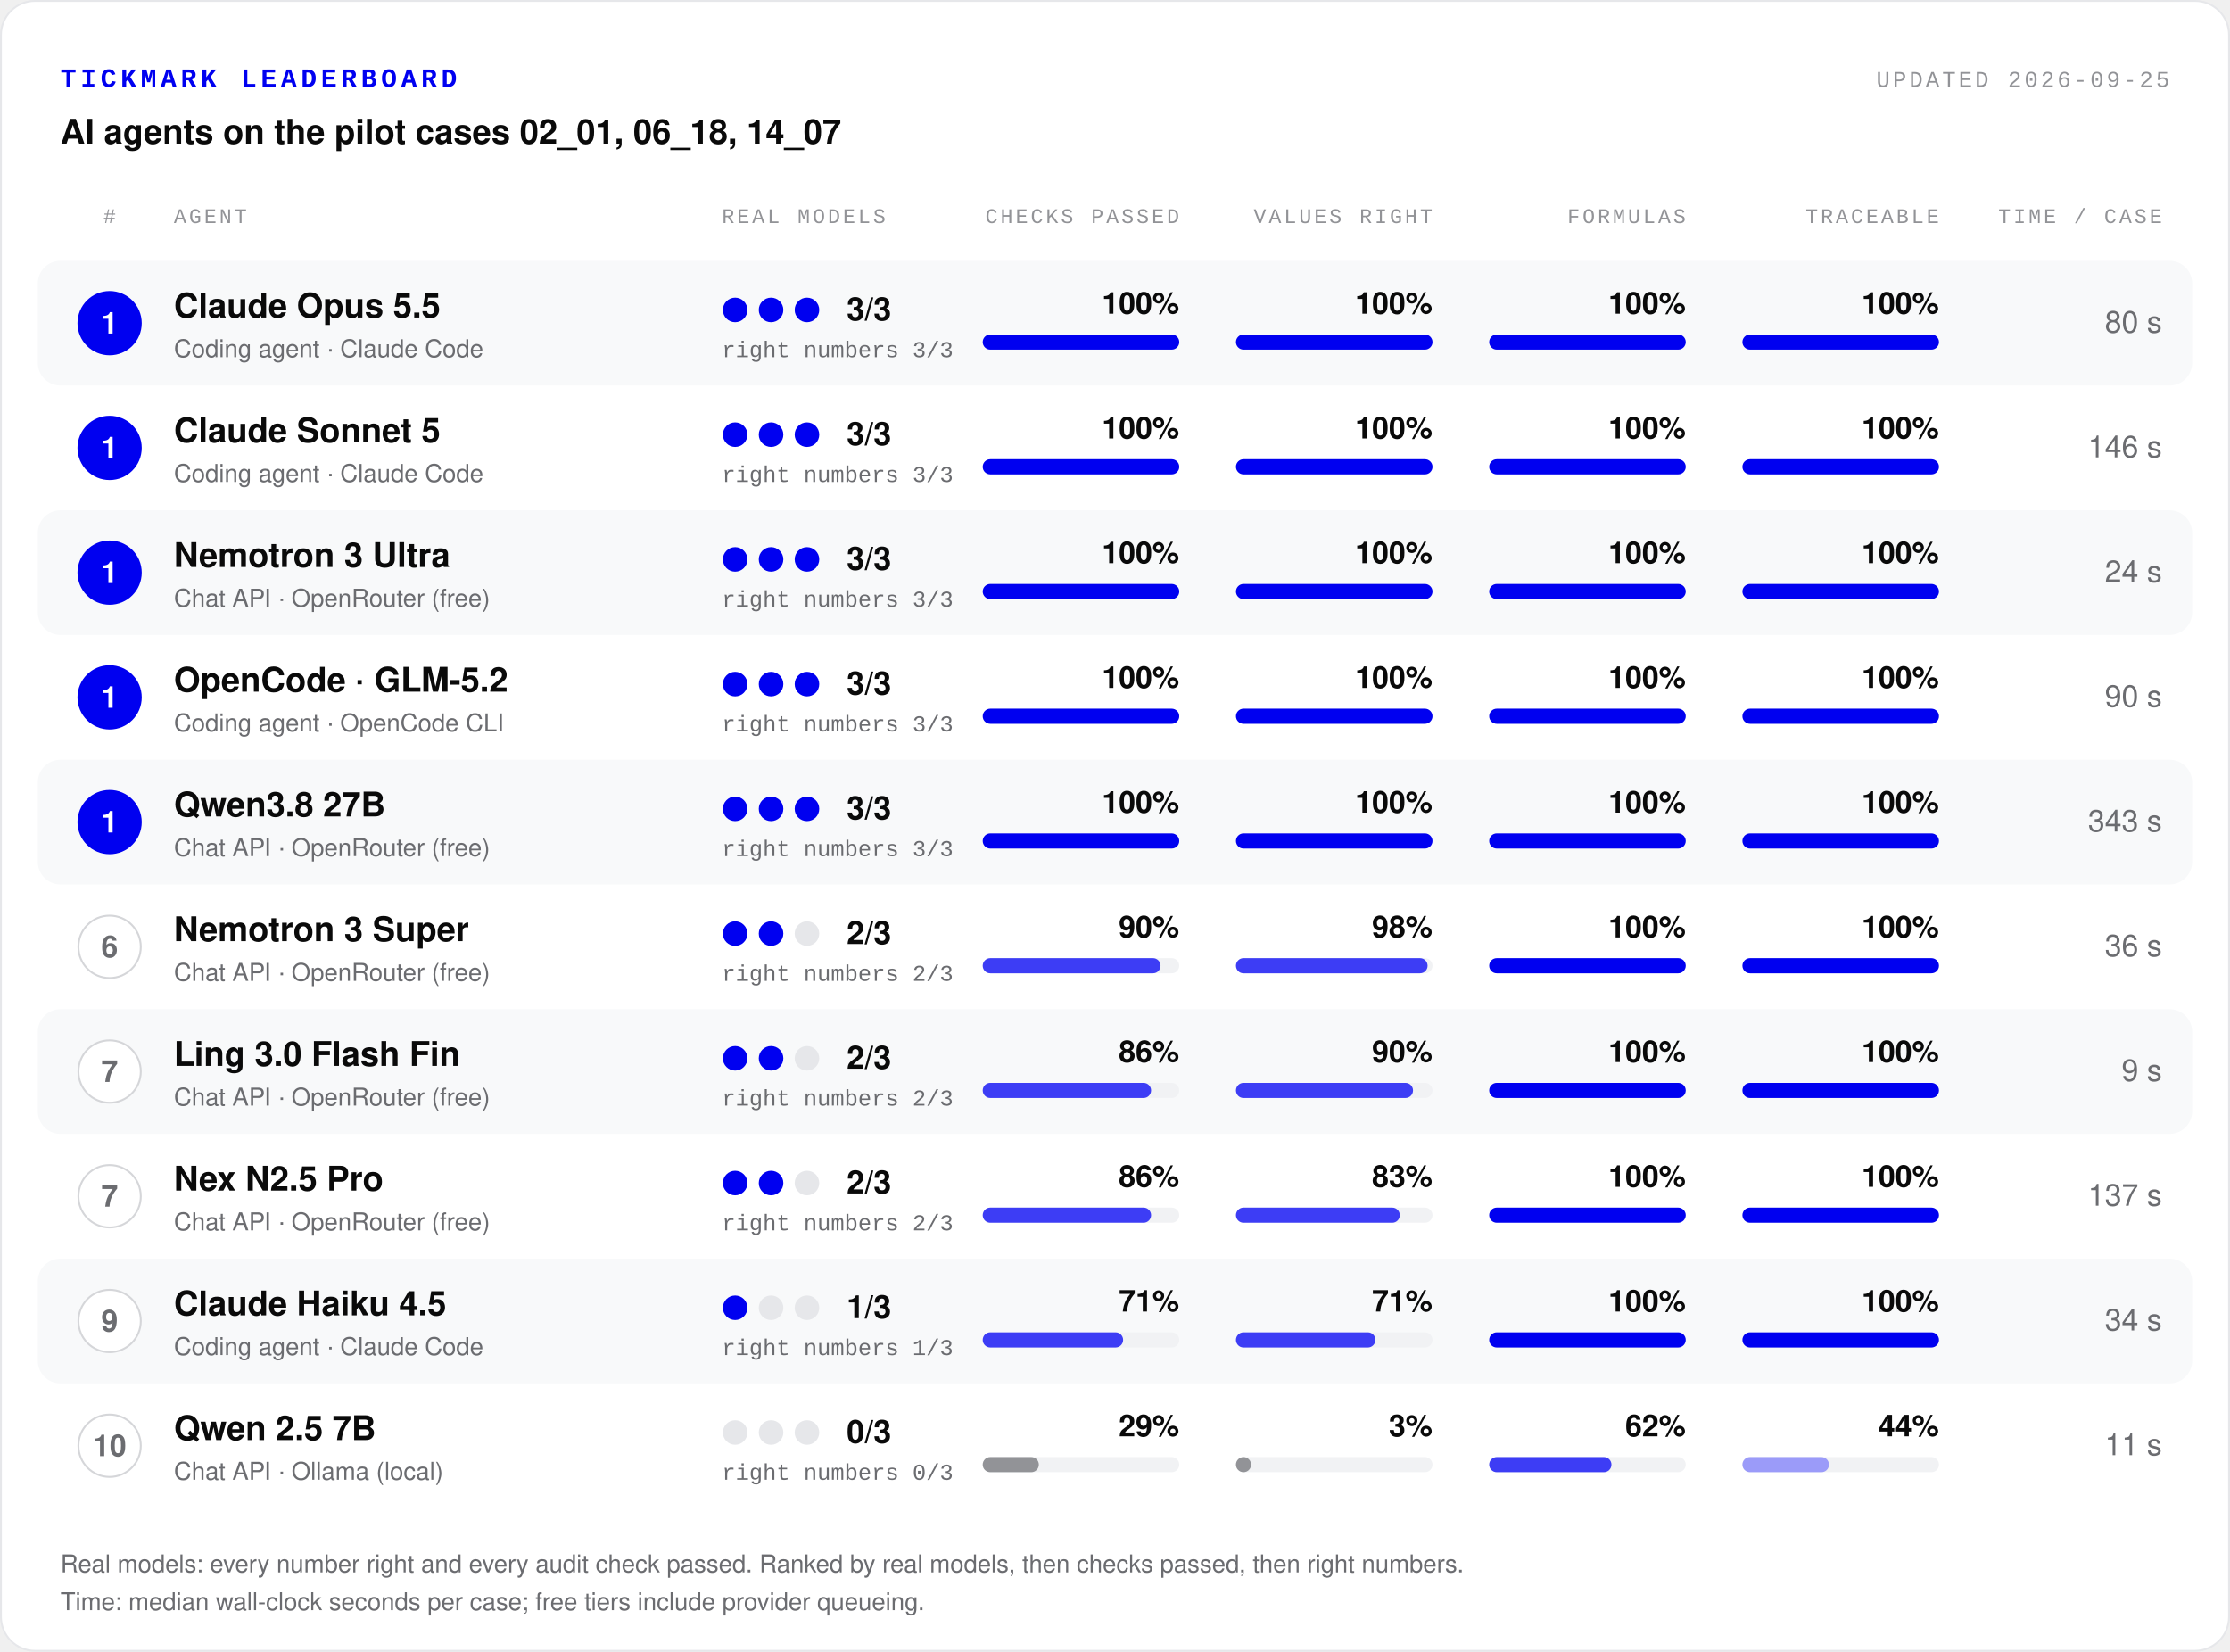
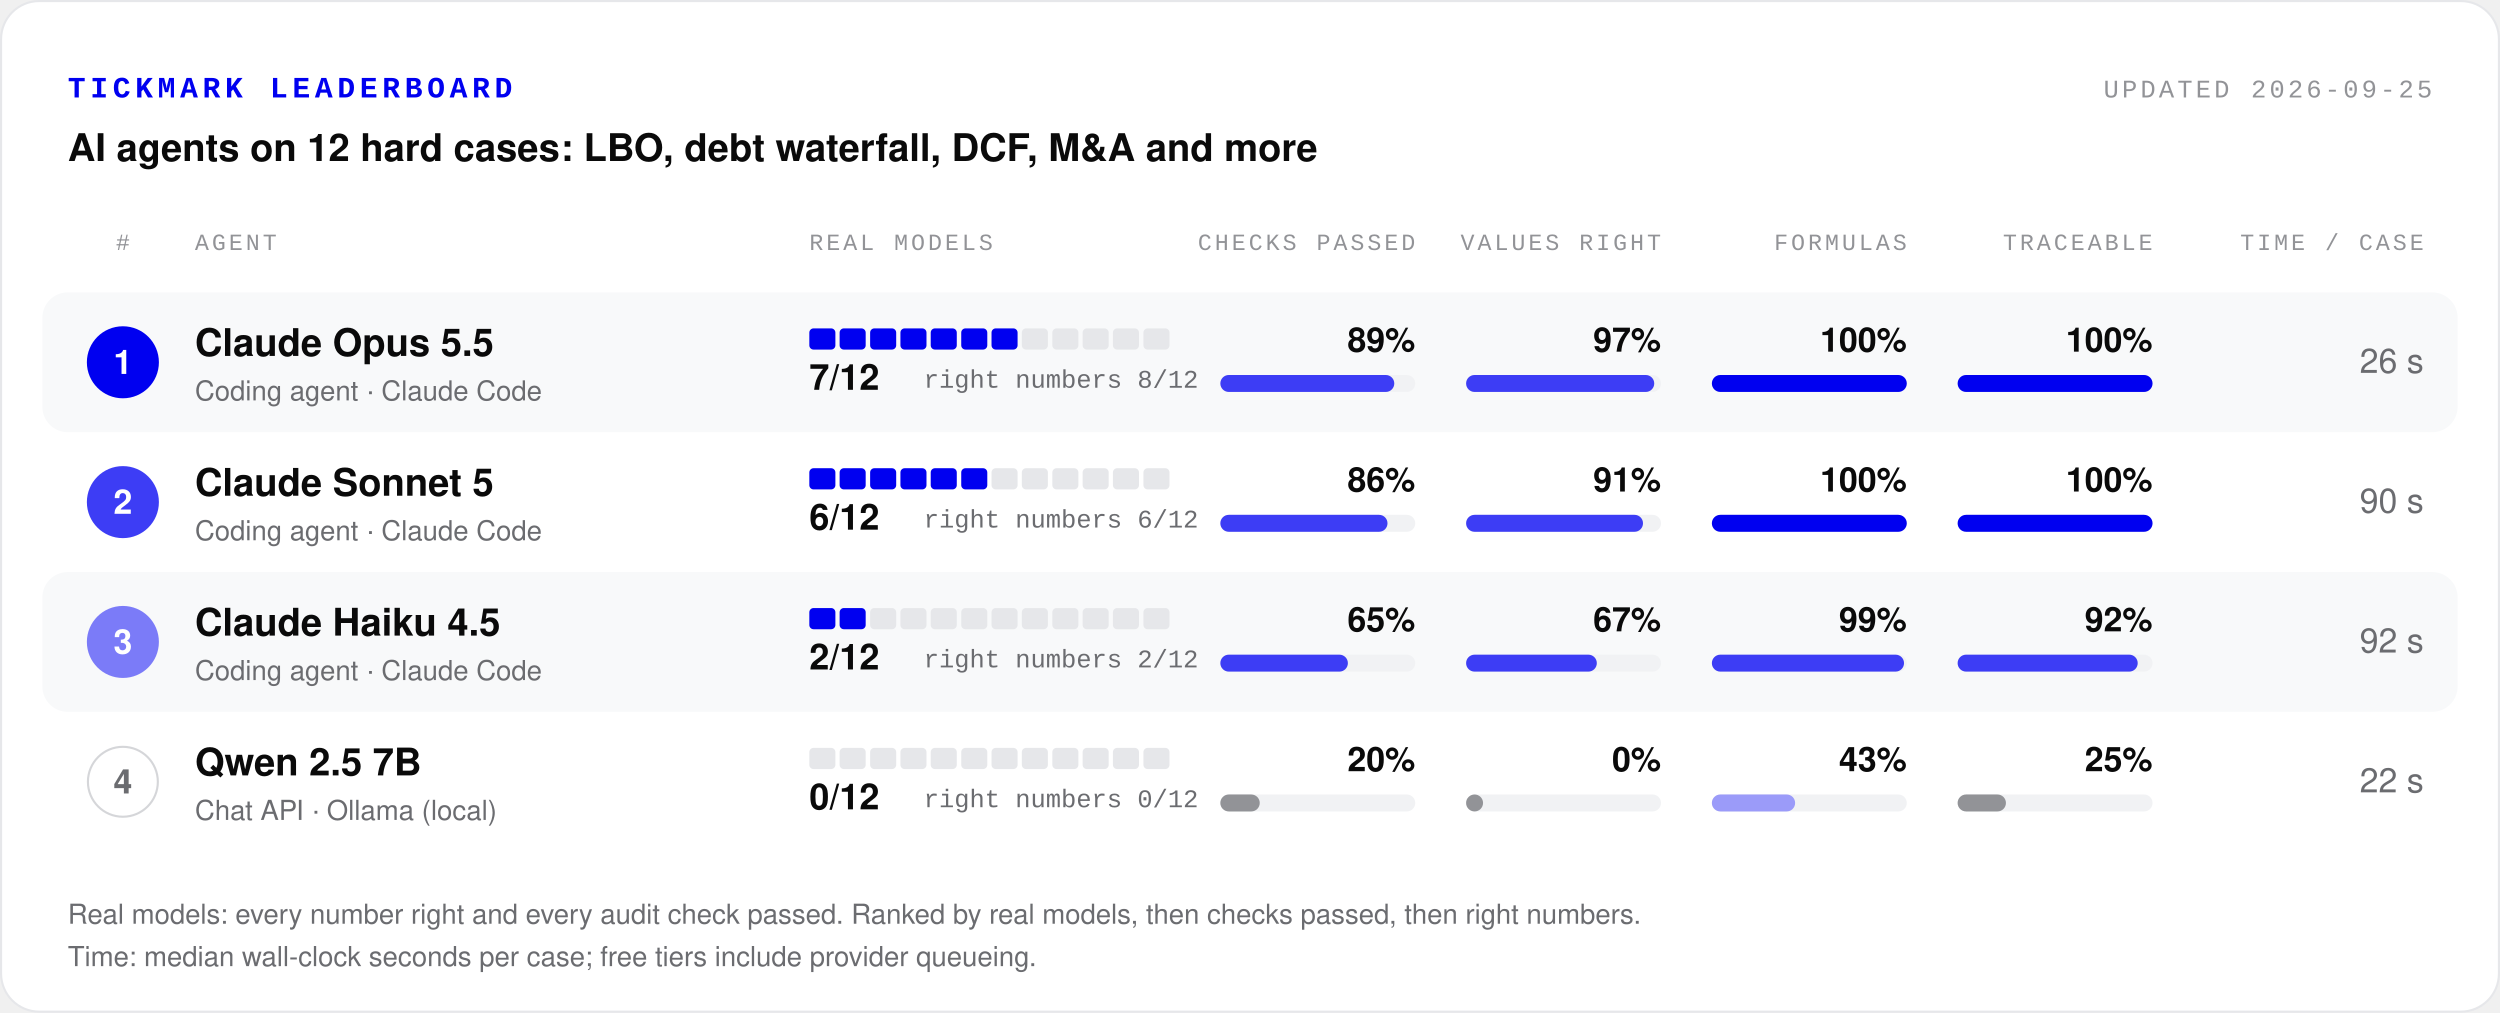
- <svg xmlns="http://www.w3.org/2000/svg" width="1180" height="874" viewBox="0 0 1180 874" role="img" aria-label="Tickmark agent leaderboard">
-   <rect x="0.5" y="0.5" width="1179" height="873" rx="18" fill="#FFFFFF" stroke="#E6E7EA" />
+ <svg xmlns="http://www.w3.org/2000/svg" width="1180" height="478" viewBox="0 0 1180 478" role="img" aria-label="Tickmark agent leaderboard">
+   <rect x="0.5" y="0.5" width="1179" height="477" rx="18" fill="#FFFFFF" stroke="#E6E7EA" />
  <text x="32.0" y="46.0" font-family="'IBM Plex Mono',SFMono-Regular,Consolas,'Courier New',monospace" font-size="14" font-weight="600" fill="#0000F0" text-anchor="start" letter-spacing="2.2">TICKMARK LEADERBOARD</text>
-   <text x="32.0" y="76.0" font-family="'DM Sans','IBM Plex Sans','Segoe UI',Helvetica,Arial,sans-serif" font-size="18" font-weight="600" fill="#0A0A0A" text-anchor="start">AI agents on the pilot cases 02_01, 06_18, 14_07</text>
+   <text x="32.0" y="76.0" font-family="'DM Sans','IBM Plex Sans','Segoe UI',Helvetica,Arial,sans-serif" font-size="18" font-weight="600" fill="#0A0A0A" text-anchor="start">AI agents on 12 hard cases: LBO, debt waterfall, DCF, M&amp;A and more</text>
  <text x="1148.0" y="46.0" font-family="'IBM Plex Mono',SFMono-Regular,Consolas,'Courier New',monospace" font-size="12" font-weight="400" fill="#929397" text-anchor="end" letter-spacing="1.5">UPDATED 2026-09-25</text>
  <text x="58.0" y="118.0" font-family="'IBM Plex Mono',SFMono-Regular,Consolas,'Courier New',monospace" font-size="11" font-weight="400" fill="#929397" text-anchor="middle" letter-spacing="1.4">#</text>
  <text x="92.0" y="118.0" font-family="'IBM Plex Mono',SFMono-Regular,Consolas,'Courier New',monospace" font-size="11" font-weight="400" fill="#929397" text-anchor="start" letter-spacing="1.4">AGENT</text>
  <text x="382.0" y="118.0" font-family="'IBM Plex Mono',SFMono-Regular,Consolas,'Courier New',monospace" font-size="11" font-weight="400" fill="#929397" text-anchor="start" letter-spacing="1.4">REAL MODELS</text>
-   <text x="624.0" y="118.0" font-family="'IBM Plex Mono',SFMono-Regular,Consolas,'Courier New',monospace" font-size="11" font-weight="400" fill="#929397" text-anchor="end" letter-spacing="1.4">CHECKS PASSED</text>
-   <text x="758.0" y="118.0" font-family="'IBM Plex Mono',SFMono-Regular,Consolas,'Courier New',monospace" font-size="11" font-weight="400" fill="#929397" text-anchor="end" letter-spacing="1.4">VALUES RIGHT</text>
-   <text x="892.0" y="118.0" font-family="'IBM Plex Mono',SFMono-Regular,Consolas,'Courier New',monospace" font-size="11" font-weight="400" fill="#929397" text-anchor="end" letter-spacing="1.4">FORMULAS</text>
-   <text x="1026.0" y="118.0" font-family="'IBM Plex Mono',SFMono-Regular,Consolas,'Courier New',monospace" font-size="11" font-weight="400" fill="#929397" text-anchor="end" letter-spacing="1.4">TRACEABLE</text>
+   <text x="668.0" y="118.0" font-family="'IBM Plex Mono',SFMono-Regular,Consolas,'Courier New',monospace" font-size="11" font-weight="400" fill="#929397" text-anchor="end" letter-spacing="1.4">CHECKS PASSED</text>
+   <text x="784.0" y="118.0" font-family="'IBM Plex Mono',SFMono-Regular,Consolas,'Courier New',monospace" font-size="11" font-weight="400" fill="#929397" text-anchor="end" letter-spacing="1.4">VALUES RIGHT</text>
+   <text x="900.0" y="118.0" font-family="'IBM Plex Mono',SFMono-Regular,Consolas,'Courier New',monospace" font-size="11" font-weight="400" fill="#929397" text-anchor="end" letter-spacing="1.4">FORMULAS</text>
+   <text x="1016.0" y="118.0" font-family="'IBM Plex Mono',SFMono-Regular,Consolas,'Courier New',monospace" font-size="11" font-weight="400" fill="#929397" text-anchor="end" letter-spacing="1.4">TRACEABLE</text>
  <text x="1144.0" y="118.0" font-family="'IBM Plex Mono',SFMono-Regular,Consolas,'Courier New',monospace" font-size="11" font-weight="400" fill="#929397" text-anchor="end" letter-spacing="1.4">TIME / CASE</text>
  <rect x="20" y="138" width="1140" height="66" rx="12" fill="#F8F9FA" />
  <circle cx="58" cy="171.0" r="17" fill="#0000F0" />
  <text x="58.0" y="176.5" font-family="'DM Sans','IBM Plex Sans','Segoe UI',Helvetica,Arial,sans-serif" font-size="16" font-weight="700" fill="#FFFFFF" text-anchor="middle">1</text>
  <text x="92.0" y="168.0" font-family="'DM Sans','IBM Plex Sans','Segoe UI',Helvetica,Arial,sans-serif" font-size="18" font-weight="600" fill="#0A0A0A" text-anchor="start">Claude Opus 5.5</text>
  <text x="92.0" y="189.0" font-family="'DM Sans','IBM Plex Sans','Segoe UI',Helvetica,Arial,sans-serif" font-size="13" font-weight="400" fill="#6B6C70" text-anchor="start">Coding agent · Claude Code</text>
-   <circle cx="389" cy="164.0" r="6.5" fill="#0000F0" />
-   <circle cx="408" cy="164.0" r="6.5" fill="#0000F0" />
-   <circle cx="427" cy="164.0" r="6.5" fill="#0000F0" />
-   <text x="448.0" y="169.5" font-family="'DM Sans','IBM Plex Sans','Segoe UI',Helvetica,Arial,sans-serif" font-size="17" font-weight="700" fill="#0A0A0A" text-anchor="start">3/3</text>
-   <text x="382.0" y="189.0" font-family="'IBM Plex Mono',SFMono-Regular,Consolas,'Courier New',monospace" font-size="12" font-weight="400" fill="#6B6C70" text-anchor="start">right numbers 3/3</text>
-   <text x="624.0" y="166.0" font-family="'DM Sans','IBM Plex Sans','Segoe UI',Helvetica,Arial,sans-serif" font-size="16" font-weight="600" fill="#0A0A0A" text-anchor="end">100%</text>
-   <rect x="520" y="177.0" width="104" height="8" rx="4" fill="#F1F2F4" />
-   <rect x="520" y="177.0" width="104.0" height="8" rx="4" fill="#0000F0" />
-   <text x="758.0" y="166.0" font-family="'DM Sans','IBM Plex Sans','Segoe UI',Helvetica,Arial,sans-serif" font-size="16" font-weight="600" fill="#0A0A0A" text-anchor="end">100%</text>
-   <rect x="654" y="177.0" width="104" height="8" rx="4" fill="#F1F2F4" />
-   <rect x="654" y="177.0" width="104.0" height="8" rx="4" fill="#0000F0" />
-   <text x="892.0" y="166.0" font-family="'DM Sans','IBM Plex Sans','Segoe UI',Helvetica,Arial,sans-serif" font-size="16" font-weight="600" fill="#0A0A0A" text-anchor="end">100%</text>
-   <rect x="788" y="177.0" width="104" height="8" rx="4" fill="#F1F2F4" />
-   <rect x="788" y="177.0" width="104.0" height="8" rx="4" fill="#0000F0" />
-   <text x="1026.0" y="166.0" font-family="'DM Sans','IBM Plex Sans','Segoe UI',Helvetica,Arial,sans-serif" font-size="16" font-weight="600" fill="#0A0A0A" text-anchor="end">100%</text>
-   <rect x="922" y="177.0" width="104" height="8" rx="4" fill="#F1F2F4" />
-   <rect x="922" y="177.0" width="104.0" height="8" rx="4" fill="#0000F0" />
-   <text x="1144.0" y="176.0" font-family="'DM Sans','IBM Plex Sans','Segoe UI',Helvetica,Arial,sans-serif" font-size="16" font-weight="400" fill="#6B6C70" text-anchor="end">80 s</text>
-   <circle cx="58" cy="237.0" r="17" fill="#0000F0" />
-   <text x="58.0" y="242.5" font-family="'DM Sans','IBM Plex Sans','Segoe UI',Helvetica,Arial,sans-serif" font-size="16" font-weight="700" fill="#FFFFFF" text-anchor="middle">1</text>
+   <rect x="382.0" y="155.0" width="12.3" height="10" rx="2" fill="#0000F0" />
+   <rect x="396.3" y="155.0" width="12.3" height="10" rx="2" fill="#0000F0" />
+   <rect x="410.7" y="155.0" width="12.3" height="10" rx="2" fill="#0000F0" />
+   <rect x="425.0" y="155.0" width="12.3" height="10" rx="2" fill="#0000F0" />
+   <rect x="439.3" y="155.0" width="12.3" height="10" rx="2" fill="#0000F0" />
+   <rect x="453.7" y="155.0" width="12.3" height="10" rx="2" fill="#0000F0" />
+   <rect x="468.0" y="155.0" width="12.3" height="10" rx="2" fill="#0000F0" />
+   <rect x="482.3" y="155.0" width="12.3" height="10" rx="2" fill="#E6E7EA" />
+   <rect x="496.7" y="155.0" width="12.3" height="10" rx="2" fill="#E6E7EA" />
+   <rect x="511.0" y="155.0" width="12.3" height="10" rx="2" fill="#E6E7EA" />
+   <rect x="525.3" y="155.0" width="12.3" height="10" rx="2" fill="#E6E7EA" />
+   <rect x="539.7" y="155.0" width="12.3" height="10" rx="2" fill="#E6E7EA" />
+   <text x="382.0" y="184.0" font-family="'DM Sans','IBM Plex Sans','Segoe UI',Helvetica,Arial,sans-serif" font-size="17" font-weight="700" fill="#0A0A0A" text-anchor="start">7/12</text>
+   <text x="436.0" y="183.0" font-family="'IBM Plex Mono',SFMono-Regular,Consolas,'Courier New',monospace" font-size="12" font-weight="400" fill="#6B6C70" text-anchor="start">right numbers 8/12</text>
+   <text x="668.0" y="166.0" font-family="'DM Sans','IBM Plex Sans','Segoe UI',Helvetica,Arial,sans-serif" font-size="16" font-weight="600" fill="#0A0A0A" text-anchor="end">89%</text>
+   <rect x="576" y="177.0" width="92" height="8" rx="4" fill="#F1F2F4" />
+   <rect x="576" y="177.0" width="82.1" height="8" rx="4" fill="#3D3DF5" />
+   <text x="784.0" y="166.0" font-family="'DM Sans','IBM Plex Sans','Segoe UI',Helvetica,Arial,sans-serif" font-size="16" font-weight="600" fill="#0A0A0A" text-anchor="end">97%</text>
+   <rect x="692" y="177.0" width="92" height="8" rx="4" fill="#F1F2F4" />
+   <rect x="692" y="177.0" width="88.8" height="8" rx="4" fill="#3D3DF5" />
+   <text x="900.0" y="166.0" font-family="'DM Sans','IBM Plex Sans','Segoe UI',Helvetica,Arial,sans-serif" font-size="16" font-weight="600" fill="#0A0A0A" text-anchor="end">100%</text>
+   <rect x="808" y="177.0" width="92" height="8" rx="4" fill="#F1F2F4" />
+   <rect x="808" y="177.0" width="92.0" height="8" rx="4" fill="#0000F0" />
+   <text x="1016.0" y="166.0" font-family="'DM Sans','IBM Plex Sans','Segoe UI',Helvetica,Arial,sans-serif" font-size="16" font-weight="600" fill="#0A0A0A" text-anchor="end">100%</text>
+   <rect x="924" y="177.0" width="92" height="8" rx="4" fill="#F1F2F4" />
+   <rect x="924" y="177.0" width="92.0" height="8" rx="4" fill="#0000F0" />
+   <text x="1144.0" y="176.0" font-family="'DM Sans','IBM Plex Sans','Segoe UI',Helvetica,Arial,sans-serif" font-size="16" font-weight="400" fill="#6B6C70" text-anchor="end">26 s</text>
+   <circle cx="58" cy="237.0" r="17" fill="#3D3DF5" />
+   <text x="58.0" y="242.5" font-family="'DM Sans','IBM Plex Sans','Segoe UI',Helvetica,Arial,sans-serif" font-size="16" font-weight="700" fill="#FFFFFF" text-anchor="middle">2</text>
  <text x="92.0" y="234.0" font-family="'DM Sans','IBM Plex Sans','Segoe UI',Helvetica,Arial,sans-serif" font-size="18" font-weight="600" fill="#0A0A0A" text-anchor="start">Claude Sonnet 5</text>
  <text x="92.0" y="255.0" font-family="'DM Sans','IBM Plex Sans','Segoe UI',Helvetica,Arial,sans-serif" font-size="13" font-weight="400" fill="#6B6C70" text-anchor="start">Coding agent · Claude Code</text>
-   <circle cx="389" cy="230.0" r="6.5" fill="#0000F0" />
-   <circle cx="408" cy="230.0" r="6.5" fill="#0000F0" />
-   <circle cx="427" cy="230.0" r="6.5" fill="#0000F0" />
-   <text x="448.0" y="235.5" font-family="'DM Sans','IBM Plex Sans','Segoe UI',Helvetica,Arial,sans-serif" font-size="17" font-weight="700" fill="#0A0A0A" text-anchor="start">3/3</text>
-   <text x="382.0" y="255.0" font-family="'IBM Plex Mono',SFMono-Regular,Consolas,'Courier New',monospace" font-size="12" font-weight="400" fill="#6B6C70" text-anchor="start">right numbers 3/3</text>
-   <text x="624.0" y="232.0" font-family="'DM Sans','IBM Plex Sans','Segoe UI',Helvetica,Arial,sans-serif" font-size="16" font-weight="600" fill="#0A0A0A" text-anchor="end">100%</text>
-   <rect x="520" y="243.0" width="104" height="8" rx="4" fill="#F1F2F4" />
-   <rect x="520" y="243.0" width="104.0" height="8" rx="4" fill="#0000F0" />
-   <text x="758.0" y="232.0" font-family="'DM Sans','IBM Plex Sans','Segoe UI',Helvetica,Arial,sans-serif" font-size="16" font-weight="600" fill="#0A0A0A" text-anchor="end">100%</text>
-   <rect x="654" y="243.0" width="104" height="8" rx="4" fill="#F1F2F4" />
-   <rect x="654" y="243.0" width="104.0" height="8" rx="4" fill="#0000F0" />
-   <text x="892.0" y="232.0" font-family="'DM Sans','IBM Plex Sans','Segoe UI',Helvetica,Arial,sans-serif" font-size="16" font-weight="600" fill="#0A0A0A" text-anchor="end">100%</text>
-   <rect x="788" y="243.0" width="104" height="8" rx="4" fill="#F1F2F4" />
-   <rect x="788" y="243.0" width="104.0" height="8" rx="4" fill="#0000F0" />
-   <text x="1026.0" y="232.0" font-family="'DM Sans','IBM Plex Sans','Segoe UI',Helvetica,Arial,sans-serif" font-size="16" font-weight="600" fill="#0A0A0A" text-anchor="end">100%</text>
-   <rect x="922" y="243.0" width="104" height="8" rx="4" fill="#F1F2F4" />
-   <rect x="922" y="243.0" width="104.0" height="8" rx="4" fill="#0000F0" />
-   <text x="1144.0" y="242.0" font-family="'DM Sans','IBM Plex Sans','Segoe UI',Helvetica,Arial,sans-serif" font-size="16" font-weight="400" fill="#6B6C70" text-anchor="end">146 s</text>
+   <rect x="382.0" y="221.0" width="12.3" height="10" rx="2" fill="#0000F0" />
+   <rect x="396.3" y="221.0" width="12.3" height="10" rx="2" fill="#0000F0" />
+   <rect x="410.7" y="221.0" width="12.3" height="10" rx="2" fill="#0000F0" />
+   <rect x="425.0" y="221.0" width="12.3" height="10" rx="2" fill="#0000F0" />
+   <rect x="439.3" y="221.0" width="12.3" height="10" rx="2" fill="#0000F0" />
+   <rect x="453.7" y="221.0" width="12.3" height="10" rx="2" fill="#0000F0" />
+   <rect x="468.0" y="221.0" width="12.3" height="10" rx="2" fill="#E6E7EA" />
+   <rect x="482.3" y="221.0" width="12.3" height="10" rx="2" fill="#E6E7EA" />
+   <rect x="496.7" y="221.0" width="12.3" height="10" rx="2" fill="#E6E7EA" />
+   <rect x="511.0" y="221.0" width="12.3" height="10" rx="2" fill="#E6E7EA" />
+   <rect x="525.3" y="221.0" width="12.3" height="10" rx="2" fill="#E6E7EA" />
+   <rect x="539.7" y="221.0" width="12.3" height="10" rx="2" fill="#E6E7EA" />
+   <text x="382.0" y="250.0" font-family="'DM Sans','IBM Plex Sans','Segoe UI',Helvetica,Arial,sans-serif" font-size="17" font-weight="700" fill="#0A0A0A" text-anchor="start">6/12</text>
+   <text x="436.0" y="249.0" font-family="'IBM Plex Mono',SFMono-Regular,Consolas,'Courier New',monospace" font-size="12" font-weight="400" fill="#6B6C70" text-anchor="start">right numbers 6/12</text>
+   <text x="668.0" y="232.0" font-family="'DM Sans','IBM Plex Sans','Segoe UI',Helvetica,Arial,sans-serif" font-size="16" font-weight="600" fill="#0A0A0A" text-anchor="end">86%</text>
+   <rect x="576" y="243.0" width="92" height="8" rx="4" fill="#F1F2F4" />
+   <rect x="576" y="243.0" width="78.9" height="8" rx="4" fill="#3D3DF5" />
+   <text x="784.0" y="232.0" font-family="'DM Sans','IBM Plex Sans','Segoe UI',Helvetica,Arial,sans-serif" font-size="16" font-weight="600" fill="#0A0A0A" text-anchor="end">91%</text>
+   <rect x="692" y="243.0" width="92" height="8" rx="4" fill="#F1F2F4" />
+   <rect x="692" y="243.0" width="83.5" height="8" rx="4" fill="#3D3DF5" />
+   <text x="900.0" y="232.0" font-family="'DM Sans','IBM Plex Sans','Segoe UI',Helvetica,Arial,sans-serif" font-size="16" font-weight="600" fill="#0A0A0A" text-anchor="end">100%</text>
+   <rect x="808" y="243.0" width="92" height="8" rx="4" fill="#F1F2F4" />
+   <rect x="808" y="243.0" width="92.0" height="8" rx="4" fill="#0000F0" />
+   <text x="1016.0" y="232.0" font-family="'DM Sans','IBM Plex Sans','Segoe UI',Helvetica,Arial,sans-serif" font-size="16" font-weight="600" fill="#0A0A0A" text-anchor="end">100%</text>
+   <rect x="924" y="243.0" width="92" height="8" rx="4" fill="#F1F2F4" />
+   <rect x="924" y="243.0" width="92.0" height="8" rx="4" fill="#0000F0" />
+   <text x="1144.0" y="242.0" font-family="'DM Sans','IBM Plex Sans','Segoe UI',Helvetica,Arial,sans-serif" font-size="16" font-weight="400" fill="#6B6C70" text-anchor="end">90 s</text>
  <rect x="20" y="270" width="1140" height="66" rx="12" fill="#F8F9FA" />
-   <circle cx="58" cy="303.0" r="17" fill="#0000F0" />
-   <text x="58.0" y="308.5" font-family="'DM Sans','IBM Plex Sans','Segoe UI',Helvetica,Arial,sans-serif" font-size="16" font-weight="700" fill="#FFFFFF" text-anchor="middle">1</text>
-   <text x="92.0" y="300.0" font-family="'DM Sans','IBM Plex Sans','Segoe UI',Helvetica,Arial,sans-serif" font-size="18" font-weight="600" fill="#0A0A0A" text-anchor="start">Nemotron 3 Ultra</text>
-   <text x="92.0" y="321.0" font-family="'DM Sans','IBM Plex Sans','Segoe UI',Helvetica,Arial,sans-serif" font-size="13" font-weight="400" fill="#6B6C70" text-anchor="start">Chat API · OpenRouter (free)</text>
-   <circle cx="389" cy="296.0" r="6.5" fill="#0000F0" />
-   <circle cx="408" cy="296.0" r="6.5" fill="#0000F0" />
-   <circle cx="427" cy="296.0" r="6.5" fill="#0000F0" />
-   <text x="448.0" y="301.5" font-family="'DM Sans','IBM Plex Sans','Segoe UI',Helvetica,Arial,sans-serif" font-size="17" font-weight="700" fill="#0A0A0A" text-anchor="start">3/3</text>
-   <text x="382.0" y="321.0" font-family="'IBM Plex Mono',SFMono-Regular,Consolas,'Courier New',monospace" font-size="12" font-weight="400" fill="#6B6C70" text-anchor="start">right numbers 3/3</text>
-   <text x="624.0" y="298.0" font-family="'DM Sans','IBM Plex Sans','Segoe UI',Helvetica,Arial,sans-serif" font-size="16" font-weight="600" fill="#0A0A0A" text-anchor="end">100%</text>
-   <rect x="520" y="309.0" width="104" height="8" rx="4" fill="#F1F2F4" />
-   <rect x="520" y="309.0" width="104.0" height="8" rx="4" fill="#0000F0" />
-   <text x="758.0" y="298.0" font-family="'DM Sans','IBM Plex Sans','Segoe UI',Helvetica,Arial,sans-serif" font-size="16" font-weight="600" fill="#0A0A0A" text-anchor="end">100%</text>
-   <rect x="654" y="309.0" width="104" height="8" rx="4" fill="#F1F2F4" />
-   <rect x="654" y="309.0" width="104.0" height="8" rx="4" fill="#0000F0" />
-   <text x="892.0" y="298.0" font-family="'DM Sans','IBM Plex Sans','Segoe UI',Helvetica,Arial,sans-serif" font-size="16" font-weight="600" fill="#0A0A0A" text-anchor="end">100%</text>
-   <rect x="788" y="309.0" width="104" height="8" rx="4" fill="#F1F2F4" />
-   <rect x="788" y="309.0" width="104.0" height="8" rx="4" fill="#0000F0" />
-   <text x="1026.0" y="298.0" font-family="'DM Sans','IBM Plex Sans','Segoe UI',Helvetica,Arial,sans-serif" font-size="16" font-weight="600" fill="#0A0A0A" text-anchor="end">100%</text>
-   <rect x="922" y="309.0" width="104" height="8" rx="4" fill="#F1F2F4" />
-   <rect x="922" y="309.0" width="104.0" height="8" rx="4" fill="#0000F0" />
-   <text x="1144.0" y="308.0" font-family="'DM Sans','IBM Plex Sans','Segoe UI',Helvetica,Arial,sans-serif" font-size="16" font-weight="400" fill="#6B6C70" text-anchor="end">24 s</text>
-   <circle cx="58" cy="369.0" r="17" fill="#0000F0" />
-   <text x="58.0" y="374.5" font-family="'DM Sans','IBM Plex Sans','Segoe UI',Helvetica,Arial,sans-serif" font-size="16" font-weight="700" fill="#FFFFFF" text-anchor="middle">1</text>
-   <text x="92.0" y="366.0" font-family="'DM Sans','IBM Plex Sans','Segoe UI',Helvetica,Arial,sans-serif" font-size="18" font-weight="600" fill="#0A0A0A" text-anchor="start">OpenCode · GLM-5.2</text>
-   <text x="92.0" y="387.0" font-family="'DM Sans','IBM Plex Sans','Segoe UI',Helvetica,Arial,sans-serif" font-size="13" font-weight="400" fill="#6B6C70" text-anchor="start">Coding agent · OpenCode CLI</text>
-   <circle cx="389" cy="362.0" r="6.5" fill="#0000F0" />
-   <circle cx="408" cy="362.0" r="6.5" fill="#0000F0" />
-   <circle cx="427" cy="362.0" r="6.5" fill="#0000F0" />
-   <text x="448.0" y="367.5" font-family="'DM Sans','IBM Plex Sans','Segoe UI',Helvetica,Arial,sans-serif" font-size="17" font-weight="700" fill="#0A0A0A" text-anchor="start">3/3</text>
-   <text x="382.0" y="387.0" font-family="'IBM Plex Mono',SFMono-Regular,Consolas,'Courier New',monospace" font-size="12" font-weight="400" fill="#6B6C70" text-anchor="start">right numbers 3/3</text>
-   <text x="624.0" y="364.0" font-family="'DM Sans','IBM Plex Sans','Segoe UI',Helvetica,Arial,sans-serif" font-size="16" font-weight="600" fill="#0A0A0A" text-anchor="end">100%</text>
-   <rect x="520" y="375.0" width="104" height="8" rx="4" fill="#F1F2F4" />
-   <rect x="520" y="375.0" width="104.0" height="8" rx="4" fill="#0000F0" />
-   <text x="758.0" y="364.0" font-family="'DM Sans','IBM Plex Sans','Segoe UI',Helvetica,Arial,sans-serif" font-size="16" font-weight="600" fill="#0A0A0A" text-anchor="end">100%</text>
-   <rect x="654" y="375.0" width="104" height="8" rx="4" fill="#F1F2F4" />
-   <rect x="654" y="375.0" width="104.0" height="8" rx="4" fill="#0000F0" />
-   <text x="892.0" y="364.0" font-family="'DM Sans','IBM Plex Sans','Segoe UI',Helvetica,Arial,sans-serif" font-size="16" font-weight="600" fill="#0A0A0A" text-anchor="end">100%</text>
-   <rect x="788" y="375.0" width="104" height="8" rx="4" fill="#F1F2F4" />
-   <rect x="788" y="375.0" width="104.0" height="8" rx="4" fill="#0000F0" />
-   <text x="1026.0" y="364.0" font-family="'DM Sans','IBM Plex Sans','Segoe UI',Helvetica,Arial,sans-serif" font-size="16" font-weight="600" fill="#0A0A0A" text-anchor="end">100%</text>
-   <rect x="922" y="375.0" width="104" height="8" rx="4" fill="#F1F2F4" />
-   <rect x="922" y="375.0" width="104.0" height="8" rx="4" fill="#0000F0" />
-   <text x="1144.0" y="374.0" font-family="'DM Sans','IBM Plex Sans','Segoe UI',Helvetica,Arial,sans-serif" font-size="16" font-weight="400" fill="#6B6C70" text-anchor="end">90 s</text>
-   <rect x="20" y="402" width="1140" height="66" rx="12" fill="#F8F9FA" />
-   <circle cx="58" cy="435.0" r="17" fill="#0000F0" />
-   <text x="58.0" y="440.5" font-family="'DM Sans','IBM Plex Sans','Segoe UI',Helvetica,Arial,sans-serif" font-size="16" font-weight="700" fill="#FFFFFF" text-anchor="middle">1</text>
-   <text x="92.0" y="432.0" font-family="'DM Sans','IBM Plex Sans','Segoe UI',Helvetica,Arial,sans-serif" font-size="18" font-weight="600" fill="#0A0A0A" text-anchor="start">Qwen3.8 27B</text>
-   <text x="92.0" y="453.0" font-family="'DM Sans','IBM Plex Sans','Segoe UI',Helvetica,Arial,sans-serif" font-size="13" font-weight="400" fill="#6B6C70" text-anchor="start">Chat API · OpenRouter (free)</text>
-   <circle cx="389" cy="428.0" r="6.5" fill="#0000F0" />
-   <circle cx="408" cy="428.0" r="6.5" fill="#0000F0" />
-   <circle cx="427" cy="428.0" r="6.5" fill="#0000F0" />
-   <text x="448.0" y="433.5" font-family="'DM Sans','IBM Plex Sans','Segoe UI',Helvetica,Arial,sans-serif" font-size="17" font-weight="700" fill="#0A0A0A" text-anchor="start">3/3</text>
-   <text x="382.0" y="453.0" font-family="'IBM Plex Mono',SFMono-Regular,Consolas,'Courier New',monospace" font-size="12" font-weight="400" fill="#6B6C70" text-anchor="start">right numbers 3/3</text>
-   <text x="624.0" y="430.0" font-family="'DM Sans','IBM Plex Sans','Segoe UI',Helvetica,Arial,sans-serif" font-size="16" font-weight="600" fill="#0A0A0A" text-anchor="end">100%</text>
-   <rect x="520" y="441.0" width="104" height="8" rx="4" fill="#F1F2F4" />
-   <rect x="520" y="441.0" width="104.0" height="8" rx="4" fill="#0000F0" />
-   <text x="758.0" y="430.0" font-family="'DM Sans','IBM Plex Sans','Segoe UI',Helvetica,Arial,sans-serif" font-size="16" font-weight="600" fill="#0A0A0A" text-anchor="end">100%</text>
-   <rect x="654" y="441.0" width="104" height="8" rx="4" fill="#F1F2F4" />
-   <rect x="654" y="441.0" width="104.0" height="8" rx="4" fill="#0000F0" />
-   <text x="892.0" y="430.0" font-family="'DM Sans','IBM Plex Sans','Segoe UI',Helvetica,Arial,sans-serif" font-size="16" font-weight="600" fill="#0A0A0A" text-anchor="end">100%</text>
-   <rect x="788" y="441.0" width="104" height="8" rx="4" fill="#F1F2F4" />
-   <rect x="788" y="441.0" width="104.0" height="8" rx="4" fill="#0000F0" />
-   <text x="1026.0" y="430.0" font-family="'DM Sans','IBM Plex Sans','Segoe UI',Helvetica,Arial,sans-serif" font-size="16" font-weight="600" fill="#0A0A0A" text-anchor="end">100%</text>
-   <rect x="922" y="441.0" width="104" height="8" rx="4" fill="#F1F2F4" />
-   <rect x="922" y="441.0" width="104.0" height="8" rx="4" fill="#0000F0" />
-   <text x="1144.0" y="440.0" font-family="'DM Sans','IBM Plex Sans','Segoe UI',Helvetica,Arial,sans-serif" font-size="16" font-weight="400" fill="#6B6C70" text-anchor="end">343 s</text>
-   <circle cx="58" cy="501.0" r="16.5" fill="#FFFFFF" stroke="#D5D6D9" />
-   <text x="58.0" y="506.5" font-family="'DM Sans','IBM Plex Sans','Segoe UI',Helvetica,Arial,sans-serif" font-size="16" font-weight="600" fill="#6B6C70" text-anchor="middle">6</text>
-   <text x="92.0" y="498.0" font-family="'DM Sans','IBM Plex Sans','Segoe UI',Helvetica,Arial,sans-serif" font-size="18" font-weight="600" fill="#0A0A0A" text-anchor="start">Nemotron 3 Super</text>
-   <text x="92.0" y="519.0" font-family="'DM Sans','IBM Plex Sans','Segoe UI',Helvetica,Arial,sans-serif" font-size="13" font-weight="400" fill="#6B6C70" text-anchor="start">Chat API · OpenRouter (free)</text>
-   <circle cx="389" cy="494.0" r="6.5" fill="#0000F0" />
-   <circle cx="408" cy="494.0" r="6.5" fill="#0000F0" />
-   <circle cx="427" cy="494.0" r="6.5" fill="#E6E7EA" />
-   <text x="448.0" y="499.5" font-family="'DM Sans','IBM Plex Sans','Segoe UI',Helvetica,Arial,sans-serif" font-size="17" font-weight="700" fill="#0A0A0A" text-anchor="start">2/3</text>
-   <text x="382.0" y="519.0" font-family="'IBM Plex Mono',SFMono-Regular,Consolas,'Courier New',monospace" font-size="12" font-weight="400" fill="#6B6C70" text-anchor="start">right numbers 2/3</text>
-   <text x="624.0" y="496.0" font-family="'DM Sans','IBM Plex Sans','Segoe UI',Helvetica,Arial,sans-serif" font-size="16" font-weight="600" fill="#0A0A0A" text-anchor="end">90%</text>
-   <rect x="520" y="507.0" width="104" height="8" rx="4" fill="#F1F2F4" />
-   <rect x="520" y="507.0" width="94.1" height="8" rx="4" fill="#3D3DF5" />
-   <text x="758.0" y="496.0" font-family="'DM Sans','IBM Plex Sans','Segoe UI',Helvetica,Arial,sans-serif" font-size="16" font-weight="600" fill="#0A0A0A" text-anchor="end">98%</text>
-   <rect x="654" y="507.0" width="104" height="8" rx="4" fill="#F1F2F4" />
-   <rect x="654" y="507.0" width="101.4" height="8" rx="4" fill="#3D3DF5" />
-   <text x="892.0" y="496.0" font-family="'DM Sans','IBM Plex Sans','Segoe UI',Helvetica,Arial,sans-serif" font-size="16" font-weight="600" fill="#0A0A0A" text-anchor="end">100%</text>
-   <rect x="788" y="507.0" width="104" height="8" rx="4" fill="#F1F2F4" />
-   <rect x="788" y="507.0" width="104.0" height="8" rx="4" fill="#0000F0" />
-   <text x="1026.0" y="496.0" font-family="'DM Sans','IBM Plex Sans','Segoe UI',Helvetica,Arial,sans-serif" font-size="16" font-weight="600" fill="#0A0A0A" text-anchor="end">100%</text>
-   <rect x="922" y="507.0" width="104" height="8" rx="4" fill="#F1F2F4" />
-   <rect x="922" y="507.0" width="104.0" height="8" rx="4" fill="#0000F0" />
-   <text x="1144.0" y="506.0" font-family="'DM Sans','IBM Plex Sans','Segoe UI',Helvetica,Arial,sans-serif" font-size="16" font-weight="400" fill="#6B6C70" text-anchor="end">36 s</text>
-   <rect x="20" y="534" width="1140" height="66" rx="12" fill="#F8F9FA" />
-   <circle cx="58" cy="567.0" r="16.5" fill="#FFFFFF" stroke="#D5D6D9" />
-   <text x="58.0" y="572.5" font-family="'DM Sans','IBM Plex Sans','Segoe UI',Helvetica,Arial,sans-serif" font-size="16" font-weight="600" fill="#6B6C70" text-anchor="middle">7</text>
-   <text x="92.0" y="564.0" font-family="'DM Sans','IBM Plex Sans','Segoe UI',Helvetica,Arial,sans-serif" font-size="18" font-weight="600" fill="#0A0A0A" text-anchor="start">Ling 3.0 Flash Fin</text>
-   <text x="92.0" y="585.0" font-family="'DM Sans','IBM Plex Sans','Segoe UI',Helvetica,Arial,sans-serif" font-size="13" font-weight="400" fill="#6B6C70" text-anchor="start">Chat API · OpenRouter (free)</text>
-   <circle cx="389" cy="560.0" r="6.5" fill="#0000F0" />
-   <circle cx="408" cy="560.0" r="6.5" fill="#0000F0" />
-   <circle cx="427" cy="560.0" r="6.5" fill="#E6E7EA" />
-   <text x="448.0" y="565.5" font-family="'DM Sans','IBM Plex Sans','Segoe UI',Helvetica,Arial,sans-serif" font-size="17" font-weight="700" fill="#0A0A0A" text-anchor="start">2/3</text>
-   <text x="382.0" y="585.0" font-family="'IBM Plex Mono',SFMono-Regular,Consolas,'Courier New',monospace" font-size="12" font-weight="400" fill="#6B6C70" text-anchor="start">right numbers 2/3</text>
-   <text x="624.0" y="562.0" font-family="'DM Sans','IBM Plex Sans','Segoe UI',Helvetica,Arial,sans-serif" font-size="16" font-weight="600" fill="#0A0A0A" text-anchor="end">86%</text>
-   <rect x="520" y="573.0" width="104" height="8" rx="4" fill="#F1F2F4" />
-   <rect x="520" y="573.0" width="89.1" height="8" rx="4" fill="#3D3DF5" />
-   <text x="758.0" y="562.0" font-family="'DM Sans','IBM Plex Sans','Segoe UI',Helvetica,Arial,sans-serif" font-size="16" font-weight="600" fill="#0A0A0A" text-anchor="end">90%</text>
-   <rect x="654" y="573.0" width="104" height="8" rx="4" fill="#F1F2F4" />
-   <rect x="654" y="573.0" width="93.7" height="8" rx="4" fill="#3D3DF5" />
-   <text x="892.0" y="562.0" font-family="'DM Sans','IBM Plex Sans','Segoe UI',Helvetica,Arial,sans-serif" font-size="16" font-weight="600" fill="#0A0A0A" text-anchor="end">100%</text>
-   <rect x="788" y="573.0" width="104" height="8" rx="4" fill="#F1F2F4" />
-   <rect x="788" y="573.0" width="104.0" height="8" rx="4" fill="#0000F0" />
-   <text x="1026.0" y="562.0" font-family="'DM Sans','IBM Plex Sans','Segoe UI',Helvetica,Arial,sans-serif" font-size="16" font-weight="600" fill="#0A0A0A" text-anchor="end">100%</text>
-   <rect x="922" y="573.0" width="104" height="8" rx="4" fill="#F1F2F4" />
-   <rect x="922" y="573.0" width="104.0" height="8" rx="4" fill="#0000F0" />
-   <text x="1144.0" y="572.0" font-family="'DM Sans','IBM Plex Sans','Segoe UI',Helvetica,Arial,sans-serif" font-size="16" font-weight="400" fill="#6B6C70" text-anchor="end">9 s</text>
-   <circle cx="58" cy="633.0" r="16.5" fill="#FFFFFF" stroke="#D5D6D9" />
-   <text x="58.0" y="638.5" font-family="'DM Sans','IBM Plex Sans','Segoe UI',Helvetica,Arial,sans-serif" font-size="16" font-weight="600" fill="#6B6C70" text-anchor="middle">7</text>
-   <text x="92.0" y="630.0" font-family="'DM Sans','IBM Plex Sans','Segoe UI',Helvetica,Arial,sans-serif" font-size="18" font-weight="600" fill="#0A0A0A" text-anchor="start">Nex N2.5 Pro</text>
-   <text x="92.0" y="651.0" font-family="'DM Sans','IBM Plex Sans','Segoe UI',Helvetica,Arial,sans-serif" font-size="13" font-weight="400" fill="#6B6C70" text-anchor="start">Chat API · OpenRouter (free)</text>
-   <circle cx="389" cy="626.0" r="6.5" fill="#0000F0" />
-   <circle cx="408" cy="626.0" r="6.5" fill="#0000F0" />
-   <circle cx="427" cy="626.0" r="6.5" fill="#E6E7EA" />
-   <text x="448.0" y="631.5" font-family="'DM Sans','IBM Plex Sans','Segoe UI',Helvetica,Arial,sans-serif" font-size="17" font-weight="700" fill="#0A0A0A" text-anchor="start">2/3</text>
-   <text x="382.0" y="651.0" font-family="'IBM Plex Mono',SFMono-Regular,Consolas,'Courier New',monospace" font-size="12" font-weight="400" fill="#6B6C70" text-anchor="start">right numbers 2/3</text>
-   <text x="624.0" y="628.0" font-family="'DM Sans','IBM Plex Sans','Segoe UI',Helvetica,Arial,sans-serif" font-size="16" font-weight="600" fill="#0A0A0A" text-anchor="end">86%</text>
-   <rect x="520" y="639.0" width="104" height="8" rx="4" fill="#F1F2F4" />
-   <rect x="520" y="639.0" width="89.1" height="8" rx="4" fill="#3D3DF5" />
-   <text x="758.0" y="628.0" font-family="'DM Sans','IBM Plex Sans','Segoe UI',Helvetica,Arial,sans-serif" font-size="16" font-weight="600" fill="#0A0A0A" text-anchor="end">83%</text>
-   <rect x="654" y="639.0" width="104" height="8" rx="4" fill="#F1F2F4" />
-   <rect x="654" y="639.0" width="86.7" height="8" rx="4" fill="#3D3DF5" />
-   <text x="892.0" y="628.0" font-family="'DM Sans','IBM Plex Sans','Segoe UI',Helvetica,Arial,sans-serif" font-size="16" font-weight="600" fill="#0A0A0A" text-anchor="end">100%</text>
-   <rect x="788" y="639.0" width="104" height="8" rx="4" fill="#F1F2F4" />
-   <rect x="788" y="639.0" width="104.0" height="8" rx="4" fill="#0000F0" />
-   <text x="1026.0" y="628.0" font-family="'DM Sans','IBM Plex Sans','Segoe UI',Helvetica,Arial,sans-serif" font-size="16" font-weight="600" fill="#0A0A0A" text-anchor="end">100%</text>
-   <rect x="922" y="639.0" width="104" height="8" rx="4" fill="#F1F2F4" />
-   <rect x="922" y="639.0" width="104.0" height="8" rx="4" fill="#0000F0" />
-   <text x="1144.0" y="638.0" font-family="'DM Sans','IBM Plex Sans','Segoe UI',Helvetica,Arial,sans-serif" font-size="16" font-weight="400" fill="#6B6C70" text-anchor="end">137 s</text>
-   <rect x="20" y="666" width="1140" height="66" rx="12" fill="#F8F9FA" />
-   <circle cx="58" cy="699.0" r="16.5" fill="#FFFFFF" stroke="#D5D6D9" />
-   <text x="58.0" y="704.5" font-family="'DM Sans','IBM Plex Sans','Segoe UI',Helvetica,Arial,sans-serif" font-size="16" font-weight="600" fill="#6B6C70" text-anchor="middle">9</text>
-   <text x="92.0" y="696.0" font-family="'DM Sans','IBM Plex Sans','Segoe UI',Helvetica,Arial,sans-serif" font-size="18" font-weight="600" fill="#0A0A0A" text-anchor="start">Claude Haiku 4.5</text>
-   <text x="92.0" y="717.0" font-family="'DM Sans','IBM Plex Sans','Segoe UI',Helvetica,Arial,sans-serif" font-size="13" font-weight="400" fill="#6B6C70" text-anchor="start">Coding agent · Claude Code</text>
-   <circle cx="389" cy="692.0" r="6.5" fill="#0000F0" />
-   <circle cx="408" cy="692.0" r="6.5" fill="#E6E7EA" />
-   <circle cx="427" cy="692.0" r="6.5" fill="#E6E7EA" />
-   <text x="448.0" y="697.5" font-family="'DM Sans','IBM Plex Sans','Segoe UI',Helvetica,Arial,sans-serif" font-size="17" font-weight="700" fill="#0A0A0A" text-anchor="start">1/3</text>
-   <text x="382.0" y="717.0" font-family="'IBM Plex Mono',SFMono-Regular,Consolas,'Courier New',monospace" font-size="12" font-weight="400" fill="#6B6C70" text-anchor="start">right numbers 1/3</text>
-   <text x="624.0" y="694.0" font-family="'DM Sans','IBM Plex Sans','Segoe UI',Helvetica,Arial,sans-serif" font-size="16" font-weight="600" fill="#0A0A0A" text-anchor="end">71%</text>
-   <rect x="520" y="705.0" width="104" height="8" rx="4" fill="#F1F2F4" />
-   <rect x="520" y="705.0" width="74.3" height="8" rx="4" fill="#3D3DF5" />
-   <text x="758.0" y="694.0" font-family="'DM Sans','IBM Plex Sans','Segoe UI',Helvetica,Arial,sans-serif" font-size="16" font-weight="600" fill="#0A0A0A" text-anchor="end">71%</text>
-   <rect x="654" y="705.0" width="104" height="8" rx="4" fill="#F1F2F4" />
-   <rect x="654" y="705.0" width="73.8" height="8" rx="4" fill="#3D3DF5" />
-   <text x="892.0" y="694.0" font-family="'DM Sans','IBM Plex Sans','Segoe UI',Helvetica,Arial,sans-serif" font-size="16" font-weight="600" fill="#0A0A0A" text-anchor="end">100%</text>
-   <rect x="788" y="705.0" width="104" height="8" rx="4" fill="#F1F2F4" />
-   <rect x="788" y="705.0" width="104.0" height="8" rx="4" fill="#0000F0" />
-   <text x="1026.0" y="694.0" font-family="'DM Sans','IBM Plex Sans','Segoe UI',Helvetica,Arial,sans-serif" font-size="16" font-weight="600" fill="#0A0A0A" text-anchor="end">100%</text>
-   <rect x="922" y="705.0" width="104" height="8" rx="4" fill="#F1F2F4" />
-   <rect x="922" y="705.0" width="104.0" height="8" rx="4" fill="#0000F0" />
-   <text x="1144.0" y="704.0" font-family="'DM Sans','IBM Plex Sans','Segoe UI',Helvetica,Arial,sans-serif" font-size="16" font-weight="400" fill="#6B6C70" text-anchor="end">34 s</text>
-   <circle cx="58" cy="765.0" r="16.5" fill="#FFFFFF" stroke="#D5D6D9" />
-   <text x="58.0" y="770.5" font-family="'DM Sans','IBM Plex Sans','Segoe UI',Helvetica,Arial,sans-serif" font-size="16" font-weight="600" fill="#6B6C70" text-anchor="middle">10</text>
-   <text x="92.0" y="762.0" font-family="'DM Sans','IBM Plex Sans','Segoe UI',Helvetica,Arial,sans-serif" font-size="18" font-weight="600" fill="#0A0A0A" text-anchor="start">Qwen 2.5 7B</text>
-   <text x="92.0" y="783.0" font-family="'DM Sans','IBM Plex Sans','Segoe UI',Helvetica,Arial,sans-serif" font-size="13" font-weight="400" fill="#6B6C70" text-anchor="start">Chat API · Ollama (local)</text>
-   <circle cx="389" cy="758.0" r="6.5" fill="#E6E7EA" />
-   <circle cx="408" cy="758.0" r="6.5" fill="#E6E7EA" />
-   <circle cx="427" cy="758.0" r="6.5" fill="#E6E7EA" />
-   <text x="448.0" y="763.5" font-family="'DM Sans','IBM Plex Sans','Segoe UI',Helvetica,Arial,sans-serif" font-size="17" font-weight="700" fill="#0A0A0A" text-anchor="start">0/3</text>
-   <text x="382.0" y="783.0" font-family="'IBM Plex Mono',SFMono-Regular,Consolas,'Courier New',monospace" font-size="12" font-weight="400" fill="#6B6C70" text-anchor="start">right numbers 0/3</text>
-   <text x="624.0" y="760.0" font-family="'DM Sans','IBM Plex Sans','Segoe UI',Helvetica,Arial,sans-serif" font-size="16" font-weight="600" fill="#0A0A0A" text-anchor="end">29%</text>
-   <rect x="520" y="771.0" width="104" height="8" rx="4" fill="#F1F2F4" />
-   <rect x="520" y="771.0" width="29.7" height="8" rx="4" fill="#929397" />
-   <text x="758.0" y="760.0" font-family="'DM Sans','IBM Plex Sans','Segoe UI',Helvetica,Arial,sans-serif" font-size="16" font-weight="600" fill="#0A0A0A" text-anchor="end">3%</text>
-   <rect x="654" y="771.0" width="104" height="8" rx="4" fill="#F1F2F4" />
-   <rect x="654" y="771.0" width="8.0" height="8" rx="4" fill="#929397" />
-   <text x="892.0" y="760.0" font-family="'DM Sans','IBM Plex Sans','Segoe UI',Helvetica,Arial,sans-serif" font-size="16" font-weight="600" fill="#0A0A0A" text-anchor="end">62%</text>
-   <rect x="788" y="771.0" width="104" height="8" rx="4" fill="#F1F2F4" />
-   <rect x="788" y="771.0" width="64.7" height="8" rx="4" fill="#3D3DF5" />
-   <text x="1026.0" y="760.0" font-family="'DM Sans','IBM Plex Sans','Segoe UI',Helvetica,Arial,sans-serif" font-size="16" font-weight="600" fill="#0A0A0A" text-anchor="end">44%</text>
-   <rect x="922" y="771.0" width="104" height="8" rx="4" fill="#F1F2F4" />
-   <rect x="922" y="771.0" width="45.8" height="8" rx="4" fill="#9B9BF9" />
-   <text x="1144.0" y="770.0" font-family="'DM Sans','IBM Plex Sans','Segoe UI',Helvetica,Arial,sans-serif" font-size="16" font-weight="400" fill="#6B6C70" text-anchor="end">11 s</text>
-   <text x="32.0" y="832.0" font-family="'DM Sans','IBM Plex Sans','Segoe UI',Helvetica,Arial,sans-serif" font-size="13" font-weight="400" fill="#6B6C70" text-anchor="start">Real models: every number right and every audit check passed. Ranked by real models, then checks passed, then right numbers.</text>
-   <text x="32.0" y="852.0" font-family="'DM Sans','IBM Plex Sans','Segoe UI',Helvetica,Arial,sans-serif" font-size="13" font-weight="400" fill="#6B6C70" text-anchor="start">Time: median wall-clock seconds per case; free tiers include provider queueing.</text>
+   <circle cx="58" cy="303.0" r="17" fill="#7B7BF8" />
+   <text x="58.0" y="308.5" font-family="'DM Sans','IBM Plex Sans','Segoe UI',Helvetica,Arial,sans-serif" font-size="16" font-weight="700" fill="#FFFFFF" text-anchor="middle">3</text>
+   <text x="92.0" y="300.0" font-family="'DM Sans','IBM Plex Sans','Segoe UI',Helvetica,Arial,sans-serif" font-size="18" font-weight="600" fill="#0A0A0A" text-anchor="start">Claude Haiku 4.5</text>
+   <text x="92.0" y="321.0" font-family="'DM Sans','IBM Plex Sans','Segoe UI',Helvetica,Arial,sans-serif" font-size="13" font-weight="400" fill="#6B6C70" text-anchor="start">Coding agent · Claude Code</text>
+   <rect x="382.0" y="287.0" width="12.3" height="10" rx="2" fill="#0000F0" />
+   <rect x="396.3" y="287.0" width="12.3" height="10" rx="2" fill="#0000F0" />
+   <rect x="410.7" y="287.0" width="12.3" height="10" rx="2" fill="#E6E7EA" />
+   <rect x="425.0" y="287.0" width="12.3" height="10" rx="2" fill="#E6E7EA" />
+   <rect x="439.3" y="287.0" width="12.3" height="10" rx="2" fill="#E6E7EA" />
+   <rect x="453.7" y="287.0" width="12.3" height="10" rx="2" fill="#E6E7EA" />
+   <rect x="468.0" y="287.0" width="12.3" height="10" rx="2" fill="#E6E7EA" />
+   <rect x="482.3" y="287.0" width="12.3" height="10" rx="2" fill="#E6E7EA" />
+   <rect x="496.7" y="287.0" width="12.3" height="10" rx="2" fill="#E6E7EA" />
+   <rect x="511.0" y="287.0" width="12.3" height="10" rx="2" fill="#E6E7EA" />
+   <rect x="525.3" y="287.0" width="12.3" height="10" rx="2" fill="#E6E7EA" />
+   <rect x="539.7" y="287.0" width="12.3" height="10" rx="2" fill="#E6E7EA" />
+   <text x="382.0" y="316.0" font-family="'DM Sans','IBM Plex Sans','Segoe UI',Helvetica,Arial,sans-serif" font-size="17" font-weight="700" fill="#0A0A0A" text-anchor="start">2/12</text>
+   <text x="436.0" y="315.0" font-family="'IBM Plex Mono',SFMono-Regular,Consolas,'Courier New',monospace" font-size="12" font-weight="400" fill="#6B6C70" text-anchor="start">right numbers 2/12</text>
+   <text x="668.0" y="298.0" font-family="'DM Sans','IBM Plex Sans','Segoe UI',Helvetica,Arial,sans-serif" font-size="16" font-weight="600" fill="#0A0A0A" text-anchor="end">65%</text>
+   <rect x="576" y="309.0" width="92" height="8" rx="4" fill="#F1F2F4" />
+   <rect x="576" y="309.0" width="60.2" height="8" rx="4" fill="#3D3DF5" />
+   <text x="784.0" y="298.0" font-family="'DM Sans','IBM Plex Sans','Segoe UI',Helvetica,Arial,sans-serif" font-size="16" font-weight="600" fill="#0A0A0A" text-anchor="end">67%</text>
+   <rect x="692" y="309.0" width="92" height="8" rx="4" fill="#F1F2F4" />
+   <rect x="692" y="309.0" width="61.7" height="8" rx="4" fill="#3D3DF5" />
+   <text x="900.0" y="298.0" font-family="'DM Sans','IBM Plex Sans','Segoe UI',Helvetica,Arial,sans-serif" font-size="16" font-weight="600" fill="#0A0A0A" text-anchor="end">99%</text>
+   <rect x="808" y="309.0" width="92" height="8" rx="4" fill="#F1F2F4" />
+   <rect x="808" y="309.0" width="90.7" height="8" rx="4" fill="#3D3DF5" />
+   <text x="1016.0" y="298.0" font-family="'DM Sans','IBM Plex Sans','Segoe UI',Helvetica,Arial,sans-serif" font-size="16" font-weight="600" fill="#0A0A0A" text-anchor="end">92%</text>
+   <rect x="924" y="309.0" width="92" height="8" rx="4" fill="#F1F2F4" />
+   <rect x="924" y="309.0" width="85.0" height="8" rx="4" fill="#3D3DF5" />
+   <text x="1144.0" y="308.0" font-family="'DM Sans','IBM Plex Sans','Segoe UI',Helvetica,Arial,sans-serif" font-size="16" font-weight="400" fill="#6B6C70" text-anchor="end">92 s</text>
+   <circle cx="58" cy="369.0" r="16.5" fill="#FFFFFF" stroke="#D5D6D9" />
+   <text x="58.0" y="374.5" font-family="'DM Sans','IBM Plex Sans','Segoe UI',Helvetica,Arial,sans-serif" font-size="16" font-weight="600" fill="#6B6C70" text-anchor="middle">4</text>
+   <text x="92.0" y="366.0" font-family="'DM Sans','IBM Plex Sans','Segoe UI',Helvetica,Arial,sans-serif" font-size="18" font-weight="600" fill="#0A0A0A" text-anchor="start">Qwen 2.5 7B</text>
+   <text x="92.0" y="387.0" font-family="'DM Sans','IBM Plex Sans','Segoe UI',Helvetica,Arial,sans-serif" font-size="13" font-weight="400" fill="#6B6C70" text-anchor="start">Chat API · Ollama (local)</text>
+   <rect x="382.0" y="353.0" width="12.3" height="10" rx="2" fill="#E6E7EA" />
+   <rect x="396.3" y="353.0" width="12.3" height="10" rx="2" fill="#E6E7EA" />
+   <rect x="410.7" y="353.0" width="12.3" height="10" rx="2" fill="#E6E7EA" />
+   <rect x="425.0" y="353.0" width="12.3" height="10" rx="2" fill="#E6E7EA" />
+   <rect x="439.3" y="353.0" width="12.3" height="10" rx="2" fill="#E6E7EA" />
+   <rect x="453.7" y="353.0" width="12.3" height="10" rx="2" fill="#E6E7EA" />
+   <rect x="468.0" y="353.0" width="12.3" height="10" rx="2" fill="#E6E7EA" />
+   <rect x="482.3" y="353.0" width="12.3" height="10" rx="2" fill="#E6E7EA" />
+   <rect x="496.7" y="353.0" width="12.3" height="10" rx="2" fill="#E6E7EA" />
+   <rect x="511.0" y="353.0" width="12.3" height="10" rx="2" fill="#E6E7EA" />
+   <rect x="525.3" y="353.0" width="12.3" height="10" rx="2" fill="#E6E7EA" />
+   <rect x="539.7" y="353.0" width="12.3" height="10" rx="2" fill="#E6E7EA" />
+   <text x="382.0" y="382.0" font-family="'DM Sans','IBM Plex Sans','Segoe UI',Helvetica,Arial,sans-serif" font-size="17" font-weight="700" fill="#0A0A0A" text-anchor="start">0/12</text>
+   <text x="436.0" y="381.0" font-family="'IBM Plex Mono',SFMono-Regular,Consolas,'Courier New',monospace" font-size="12" font-weight="400" fill="#6B6C70" text-anchor="start">right numbers 0/12</text>
+   <text x="668.0" y="364.0" font-family="'DM Sans','IBM Plex Sans','Segoe UI',Helvetica,Arial,sans-serif" font-size="16" font-weight="600" fill="#0A0A0A" text-anchor="end">20%</text>
+   <rect x="576" y="375.0" width="92" height="8" rx="4" fill="#F1F2F4" />
+   <rect x="576" y="375.0" width="18.6" height="8" rx="4" fill="#929397" />
+   <text x="784.0" y="364.0" font-family="'DM Sans','IBM Plex Sans','Segoe UI',Helvetica,Arial,sans-serif" font-size="16" font-weight="600" fill="#0A0A0A" text-anchor="end">0%</text>
+   <rect x="692" y="375.0" width="92" height="8" rx="4" fill="#F1F2F4" />
+   <rect x="692" y="375.0" width="8.0" height="8" rx="4" fill="#929397" />
+   <text x="900.0" y="364.0" font-family="'DM Sans','IBM Plex Sans','Segoe UI',Helvetica,Arial,sans-serif" font-size="16" font-weight="600" fill="#0A0A0A" text-anchor="end">43%</text>
+   <rect x="808" y="375.0" width="92" height="8" rx="4" fill="#F1F2F4" />
+   <rect x="808" y="375.0" width="39.3" height="8" rx="4" fill="#9B9BF9" />
+   <text x="1016.0" y="364.0" font-family="'DM Sans','IBM Plex Sans','Segoe UI',Helvetica,Arial,sans-serif" font-size="16" font-weight="600" fill="#0A0A0A" text-anchor="end">25%</text>
+   <rect x="924" y="375.0" width="92" height="8" rx="4" fill="#F1F2F4" />
+   <rect x="924" y="375.0" width="22.8" height="8" rx="4" fill="#929397" />
+   <text x="1144.0" y="374.0" font-family="'DM Sans','IBM Plex Sans','Segoe UI',Helvetica,Arial,sans-serif" font-size="16" font-weight="400" fill="#6B6C70" text-anchor="end">22 s</text>
+   <text x="32.0" y="436.0" font-family="'DM Sans','IBM Plex Sans','Segoe UI',Helvetica,Arial,sans-serif" font-size="13" font-weight="400" fill="#6B6C70" text-anchor="start">Real models: every number right and every audit check passed. Ranked by real models, then checks passed, then right numbers.</text>
+   <text x="32.0" y="456.0" font-family="'DM Sans','IBM Plex Sans','Segoe UI',Helvetica,Arial,sans-serif" font-size="13" font-weight="400" fill="#6B6C70" text-anchor="start">Time: median wall-clock seconds per case; free tiers include provider queueing.</text>
</svg>
